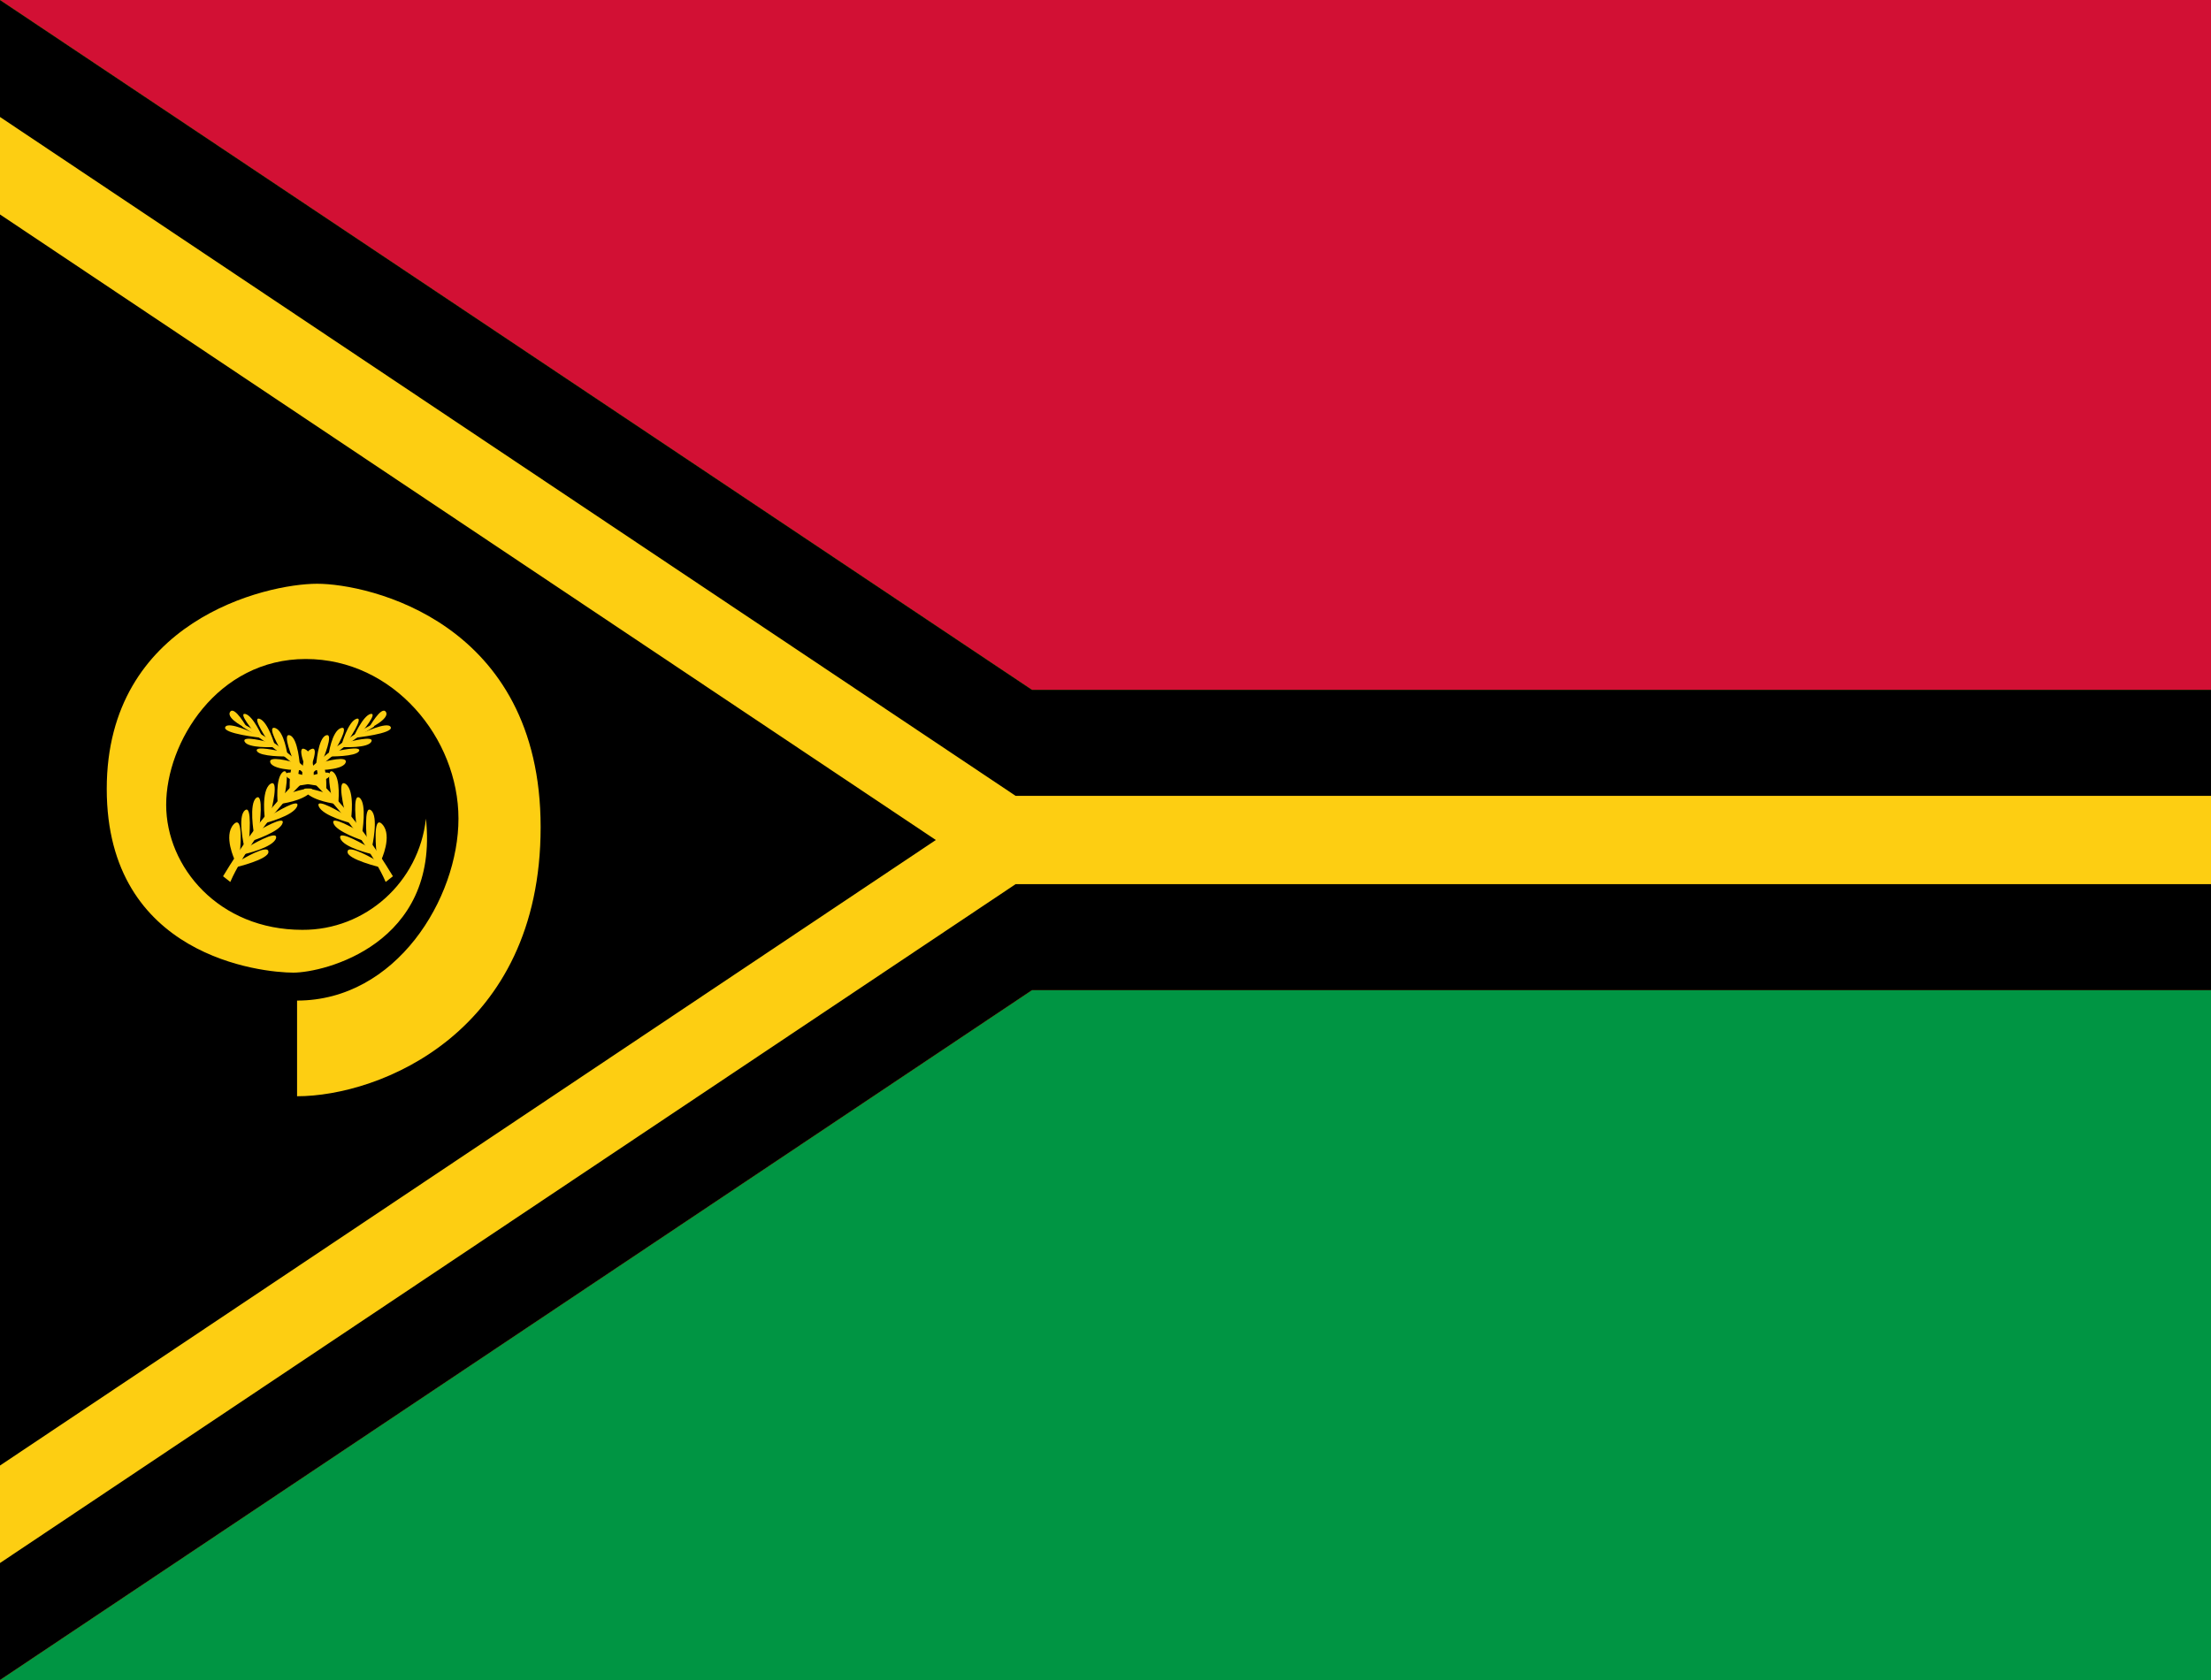
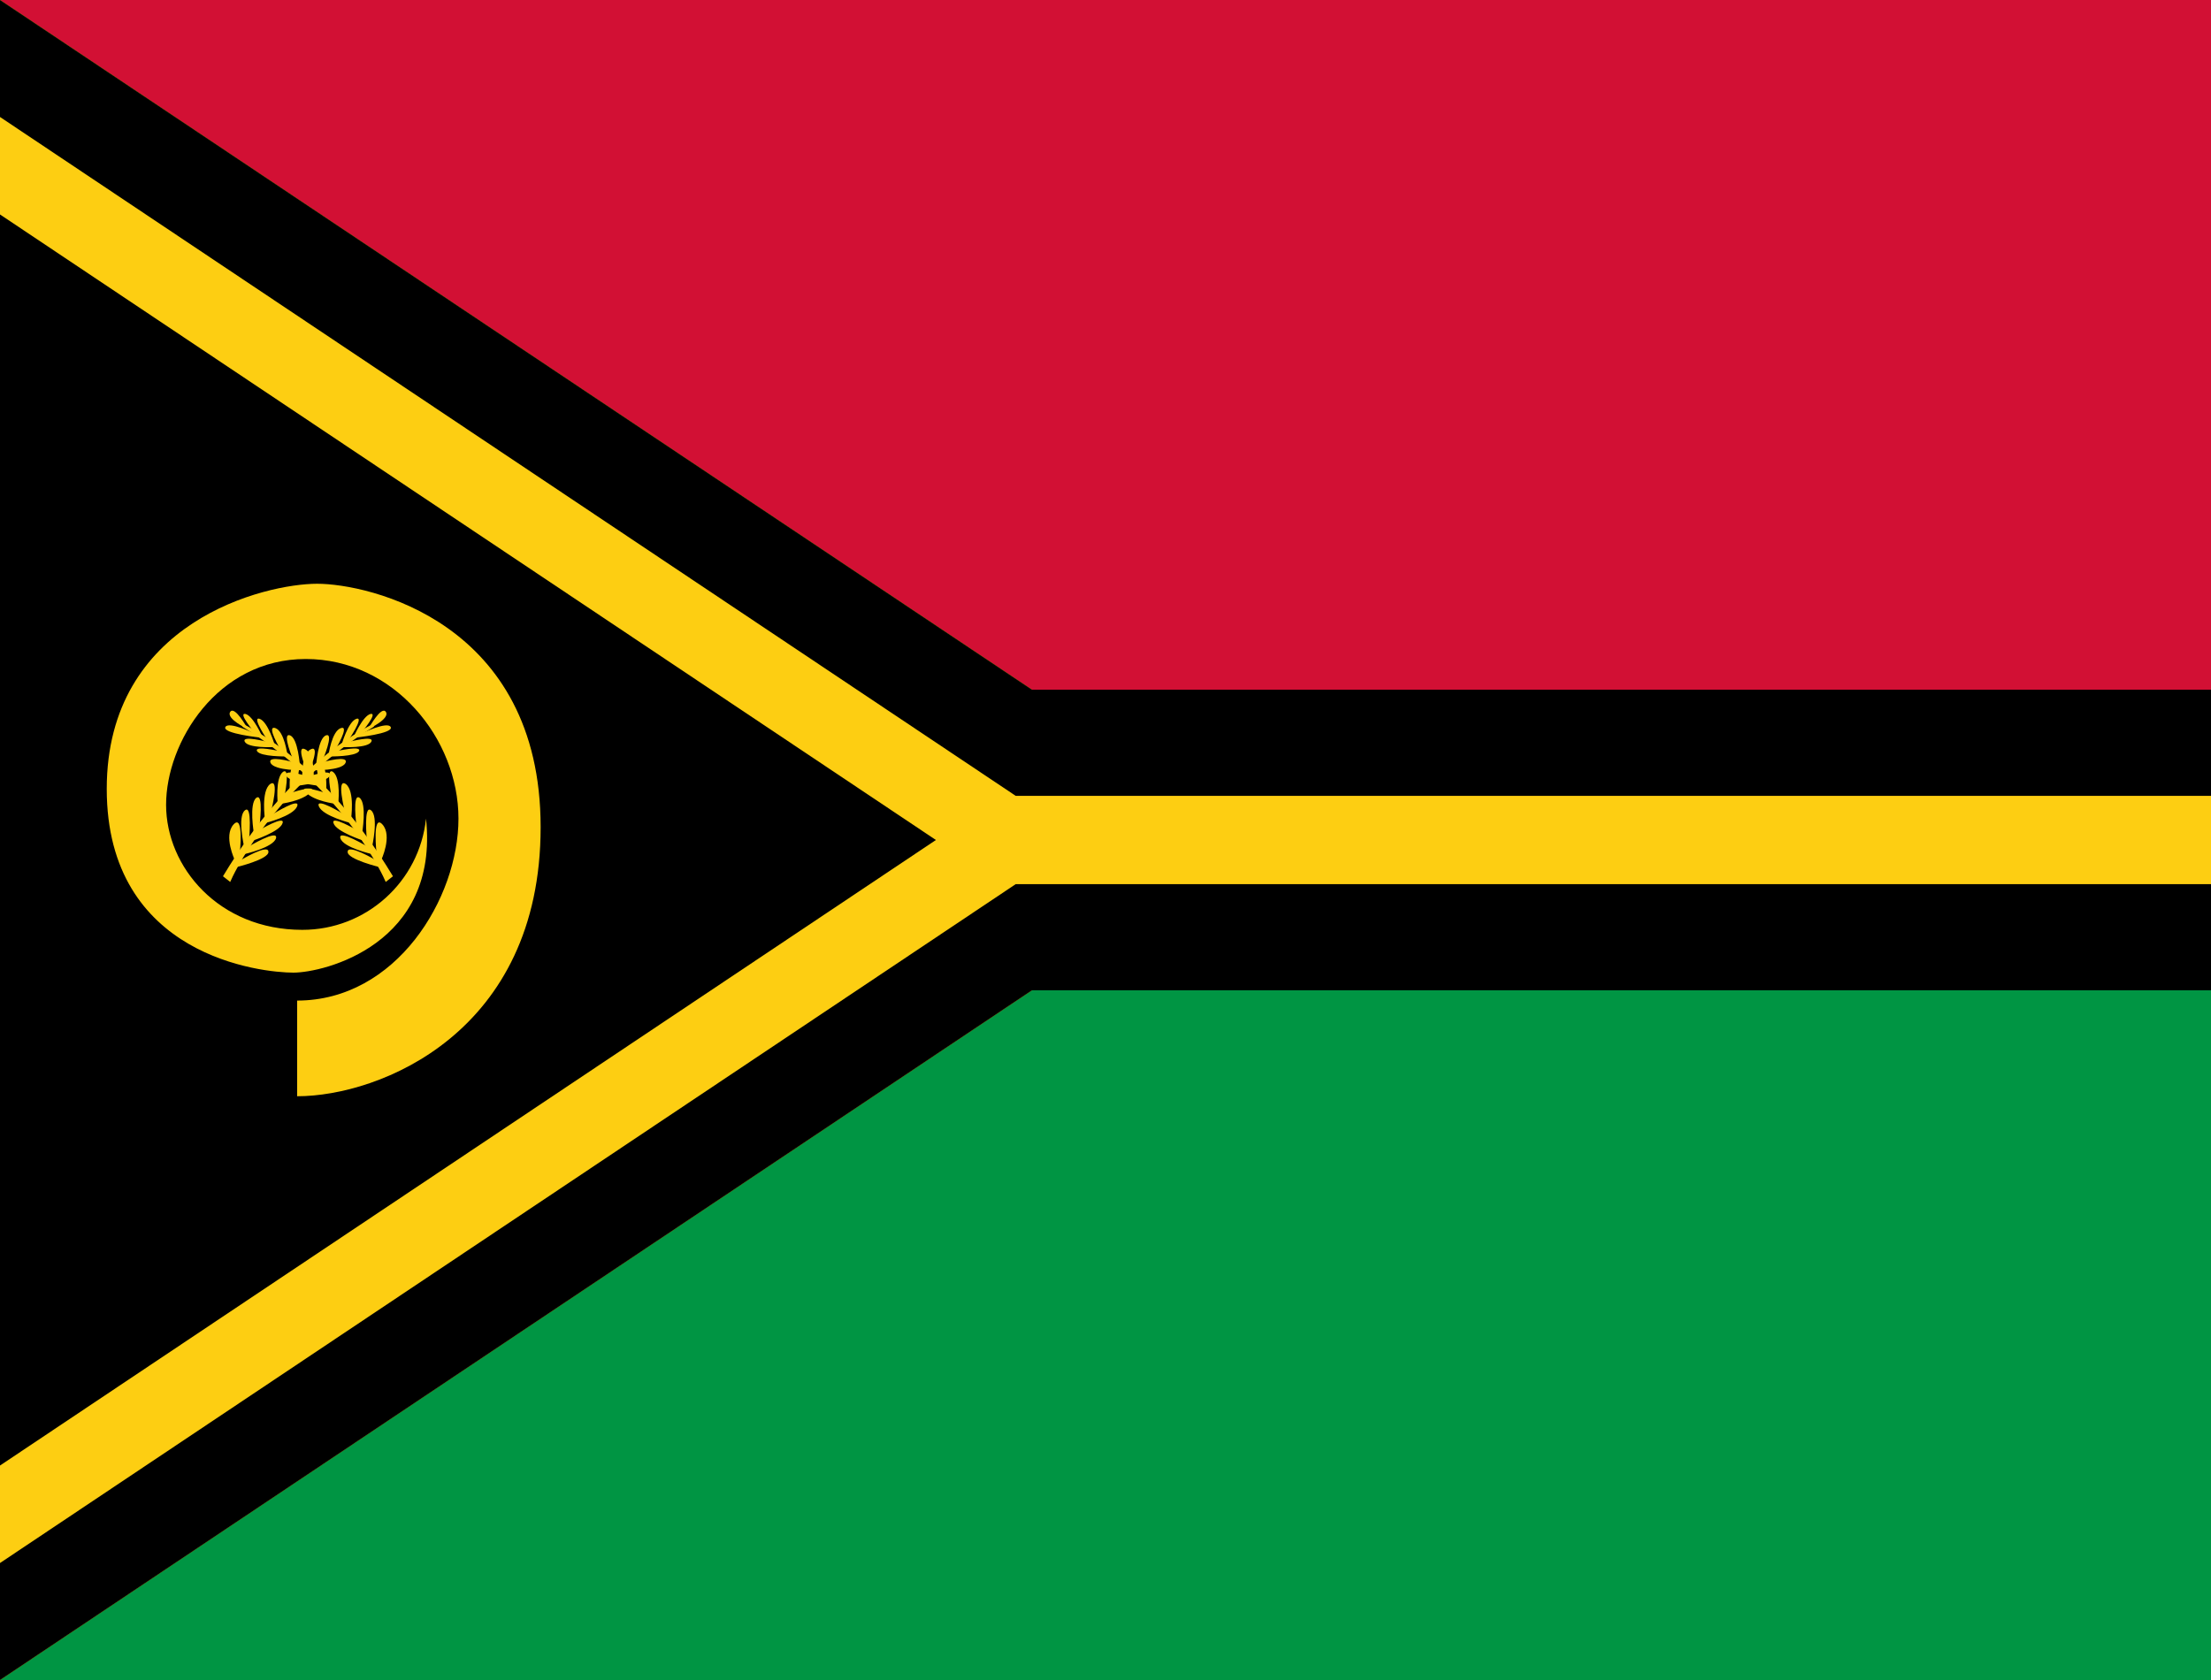
- <svg xmlns="http://www.w3.org/2000/svg" width="25px" height="px" viewBox="0 0 25 19" version="1.1">
+ <svg xmlns="http://www.w3.org/2000/svg" width="25" height="px" viewBox="0 0 25 19">
  <defs>
-     <clipPath id="clip1">
-       <path d="M 0 0 L 0 19 L 11.668 11.199 L 25 11.199 L 25 7.801 L 11.668 7.801 Z M 0 0 " />
+     <clipPath id="a">
+       <path d="M0 0v19l11.668-7.8H25V7.8H11.668Zm0 0" />
    </clipPath>
  </defs>
-   <g id="surface1">
-     <rect x="0" y="0" width="25" height="19" style="fill:rgb(0%,58.431%,26.275%);fill-opacity:1;stroke:none;" />
-     <path style=" stroke:none;fill-rule:nonzero;fill:rgb(82.353%,6.275%,20.392%);fill-opacity:1;" d="M 0 0 L 25 0 L 25 9.5 L 0 9.5 Z M 0 0 " />
-     <g clip-path="url(#clip1)" clip-rule="nonzero">
-       <path style="fill-rule:nonzero;fill:rgb(0%,0%,0%);fill-opacity:1;stroke-width:110;stroke-linecap:butt;stroke-linejoin:miter;stroke:rgb(99.216%,80.784%,7.059%);stroke-opacity:1;stroke-miterlimit:4;" d="M 0 0 L 420.048 195.019 L 900.001 195.019 L 900.001 279.979 L 420.048 279.979 L 0 474.998 " transform="matrix(0.0277777,0,0,0.0400001,0,0)" />
-       <path style="fill:none;stroke-width:60;stroke-linecap:butt;stroke-linejoin:miter;stroke:rgb(0%,0%,0%);stroke-opacity:1;stroke-miterlimit:4;" d="M 0 0 L 420.048 195.019 L 900.001 195.019 M 900.001 279.979 L 420.048 279.979 L 0 474.998 " transform="matrix(0.0277777,0,0,0.0400001,0,0)" />
-     </g>
-     <path style=" stroke:none;fill-rule:nonzero;fill:rgb(99.216%,80.784%,7.059%);fill-opacity:1;" d="M 3.359 11.32 L 3.359 12.398 C 4.289 12.398 6.113 11.68 6.113 9.355 C 6.113 7.031 4.164 6.602 3.586 6.602 C 3.004 6.602 1.207 7.023 1.207 8.922 C 1.207 10.824 2.969 11 3.316 11 C 3.664 11 4.969 10.68 4.816 9.258 C 4.738 9.977 4.133 10.52 3.418 10.516 C 2.473 10.516 1.879 9.805 1.879 9.102 C 1.879 8.395 2.457 7.453 3.457 7.453 C 4.453 7.453 5.184 8.352 5.184 9.258 C 5.184 10.16 4.48 11.316 3.359 11.316 Z M 3.359 11.32 " />
-     <path style="fill-rule:nonzero;fill:rgb(99.216%,80.784%,7.059%);fill-opacity:1;stroke-width:0.8;stroke-linecap:butt;stroke-linejoin:miter;stroke:rgb(99.216%,80.784%,7.059%);stroke-opacity:1;stroke-miterlimit:4;" d="M 86.192 247.655 L 87.578 248.73 C 87.578 248.73 98.76 223.241 128.744 205.077 C 124.885 207.128 104.895 217.089 86.192 247.655 Z M 86.192 247.655 " transform="matrix(0.0394738,0,0,0.0400001,-0.859375,0)" />
-     <path style=" stroke:none;fill-rule:nonzero;fill:rgb(99.216%,80.784%,7.059%);fill-opacity:1;" d="M 2.656 9.73 C 2.656 9.73 2.523 9.453 2.641 9.324 C 2.762 9.195 2.711 9.656 2.711 9.656 L 2.762 9.578 C 2.762 9.578 2.68 9.234 2.77 9.164 C 2.855 9.094 2.816 9.496 2.816 9.496 L 2.871 9.426 C 2.871 9.426 2.812 9.09 2.898 9.023 C 2.984 8.961 2.934 9.344 2.934 9.344 L 2.996 9.266 C 2.996 9.266 2.949 8.945 3.055 8.867 C 3.164 8.793 3.066 9.172 3.066 9.172 L 3.141 9.094 C 3.141 9.094 3.109 8.801 3.199 8.73 C 3.289 8.668 3.215 9.012 3.215 9.012 L 3.277 8.941 C 3.277 8.941 3.258 8.668 3.344 8.605 C 3.43 8.539 3.352 8.863 3.352 8.863 L 3.418 8.801 C 3.418 8.801 3.402 8.523 3.516 8.473 C 3.625 8.422 3.496 8.727 3.496 8.727 L 3.574 8.664 C 3.574 8.664 3.594 8.344 3.688 8.316 C 3.781 8.285 3.648 8.598 3.648 8.598 L 3.715 8.539 C 3.715 8.539 3.75 8.27 3.855 8.234 C 3.961 8.199 3.789 8.484 3.789 8.484 L 3.859 8.434 C 3.859 8.434 3.934 8.16 4.031 8.129 C 4.125 8.102 3.93 8.387 3.93 8.387 L 3.996 8.34 C 3.996 8.34 4.102 8.094 4.191 8.074 C 4.277 8.059 4.09 8.281 4.09 8.281 L 4.172 8.23 C 4.172 8.23 4.312 7.977 4.363 8.051 C 4.414 8.129 4.164 8.246 4.164 8.246 L 4.086 8.297 C 4.086 8.297 4.383 8.152 4.418 8.223 C 4.453 8.297 4.012 8.344 4.012 8.344 L 3.941 8.391 C 3.941 8.391 4.238 8.312 4.199 8.387 C 4.164 8.465 3.871 8.449 3.871 8.449 L 3.801 8.496 C 3.801 8.496 4.098 8.426 4.059 8.496 C 4.02 8.559 3.73 8.555 3.73 8.555 L 3.66 8.617 C 3.66 8.617 3.949 8.535 3.906 8.629 C 3.863 8.719 3.535 8.711 3.535 8.711 L 3.457 8.793 C 3.457 8.793 3.758 8.684 3.73 8.77 C 3.707 8.848 3.359 8.887 3.359 8.887 L 3.281 8.969 C 3.281 8.969 3.609 8.859 3.512 8.961 C 3.414 9.062 3.176 9.09 3.176 9.09 L 3.086 9.207 C 3.086 9.207 3.406 9.008 3.359 9.121 C 3.312 9.23 2.996 9.309 2.996 9.309 L 2.934 9.387 C 2.934 9.387 3.227 9.215 3.195 9.309 C 3.168 9.406 2.855 9.508 2.855 9.508 L 2.805 9.578 C 2.805 9.578 3.148 9.371 3.121 9.48 C 3.09 9.586 2.762 9.66 2.762 9.66 L 2.723 9.727 C 2.723 9.727 3.035 9.539 3.035 9.633 C 3.043 9.719 2.664 9.809 2.664 9.809 Z M 2.656 9.73 " />
-     <path style="fill-rule:nonzero;fill:rgb(99.216%,80.784%,7.059%);fill-opacity:1;stroke-width:0.8;stroke-linecap:butt;stroke-linejoin:miter;stroke:rgb(99.216%,80.784%,7.059%);stroke-opacity:1;stroke-miterlimit:4;" d="M 86.209 247.655 L 87.594 248.73 C 87.594 248.73 98.776 223.241 128.662 205.077 C 124.901 207.128 104.912 217.089 86.209 247.655 Z M 86.209 247.655 " transform="matrix(-0.0394738,0,0,0.0400001,7.824867,0)" />
-     <path style=" stroke:none;fill-rule:nonzero;fill:rgb(99.216%,80.784%,7.059%);fill-opacity:1;" d="M 4.309 9.73 C 4.309 9.73 4.441 9.453 4.324 9.324 C 4.207 9.195 4.258 9.656 4.258 9.656 L 4.207 9.578 C 4.207 9.578 4.285 9.234 4.195 9.164 C 4.109 9.094 4.148 9.496 4.148 9.496 L 4.094 9.426 C 4.094 9.426 4.152 9.09 4.066 9.023 C 3.98 8.961 4.031 9.344 4.031 9.344 L 3.969 9.266 C 3.969 9.266 4.016 8.945 3.91 8.867 C 3.801 8.793 3.898 9.172 3.898 9.172 L 3.824 9.094 C 3.824 9.094 3.859 8.801 3.766 8.73 C 3.676 8.668 3.75 9.012 3.75 9.012 L 3.688 8.941 C 3.688 8.941 3.707 8.668 3.621 8.605 C 3.535 8.539 3.613 8.863 3.613 8.863 L 3.547 8.801 C 3.547 8.801 3.562 8.523 3.449 8.473 C 3.34 8.422 3.473 8.727 3.473 8.727 L 3.391 8.664 C 3.391 8.664 3.371 8.344 3.277 8.316 C 3.184 8.285 3.316 8.598 3.316 8.598 L 3.25 8.539 C 3.25 8.539 3.215 8.27 3.113 8.234 C 3.004 8.199 3.176 8.484 3.176 8.484 L 3.109 8.434 C 3.109 8.434 3.031 8.16 2.934 8.129 C 2.84 8.102 3.035 8.387 3.035 8.387 L 2.969 8.34 C 2.969 8.34 2.863 8.094 2.773 8.074 C 2.688 8.059 2.875 8.281 2.875 8.281 L 2.793 8.23 C 2.793 8.23 2.652 7.977 2.602 8.051 C 2.551 8.129 2.801 8.246 2.801 8.246 L 2.879 8.297 C 2.879 8.297 2.582 8.152 2.547 8.223 C 2.512 8.297 2.953 8.344 2.953 8.344 L 3.023 8.391 C 3.023 8.391 2.73 8.312 2.766 8.387 C 2.801 8.465 3.098 8.449 3.098 8.449 L 3.164 8.496 C 3.164 8.496 2.867 8.426 2.906 8.496 C 2.945 8.559 3.234 8.555 3.234 8.555 L 3.305 8.617 C 3.305 8.617 3.016 8.535 3.059 8.629 C 3.105 8.719 3.43 8.711 3.43 8.711 L 3.512 8.793 C 3.512 8.793 3.207 8.684 3.234 8.77 C 3.258 8.848 3.605 8.887 3.605 8.887 L 3.684 8.969 C 3.684 8.969 3.355 8.859 3.457 8.961 C 3.551 9.062 3.789 9.09 3.789 9.09 L 3.883 9.207 C 3.883 9.207 3.559 9.008 3.605 9.121 C 3.652 9.23 3.969 9.309 3.969 9.309 L 4.031 9.387 C 4.031 9.387 3.738 9.215 3.77 9.309 C 3.797 9.406 4.109 9.508 4.109 9.508 L 4.16 9.578 C 4.16 9.578 3.816 9.371 3.848 9.48 C 3.879 9.586 4.207 9.66 4.207 9.66 L 4.246 9.727 C 4.246 9.727 3.93 9.539 3.93 9.633 C 3.922 9.719 4.301 9.809 4.301 9.809 Z M 4.309 9.73 " />
+   <path d="M0 0h25v19H0z" style="fill:#009543;fill-opacity:1;stroke:none" />
+   <path d="M0 0h25v9.5H0Zm0 0" style="stroke:none;fill-rule:nonzero;fill:#d21034;fill-opacity:1" />
+   <g clip-path="url(#a)">
+     <path d="m0 0 420.048 195.019H900v84.96H420.048L0 475" style="fill-rule:nonzero;fill:#000;fill-opacity:1;stroke-width:110;stroke-linecap:butt;stroke-linejoin:miter;stroke:#fdce12;stroke-opacity:1;stroke-miterlimit:4" transform="scale(.02778 .04)" />
+     <path d="m0 0 420.048 195.019H900m0 84.96H420.048L0 475" style="fill:none;stroke-width:60;stroke-linecap:butt;stroke-linejoin:miter;stroke:#000;stroke-opacity:1;stroke-miterlimit:4" transform="scale(.02778 .04)" />
  </g>
+   <path d="M3.36 11.32v1.078c.93 0 2.753-.718 2.753-3.043 0-2.324-1.949-2.753-2.527-2.753-.582 0-2.379.421-2.379 2.32 0 1.902 1.762 2.078 2.11 2.078s1.652-.32 1.5-1.742a1.405 1.405 0 0 1-1.399 1.258c-.945 0-1.54-.711-1.54-1.414 0-.707.579-1.649 1.579-1.649.996 0 1.727.899 1.727 1.805 0 .902-.704 2.058-1.825 2.058Zm0 0" style="stroke:none;fill-rule:nonzero;fill:#fdce12;fill-opacity:1" />
+   <path d="m86.192 247.655 1.386 1.075s11.182-25.489 41.166-43.653c-3.859 2.051-23.849 12.012-42.552 42.578Zm0 0" style="fill-rule:nonzero;fill:#fdce12;fill-opacity:1;stroke-width:.8;stroke-linecap:butt;stroke-linejoin:miter;stroke:#fdce12;stroke-opacity:1;stroke-miterlimit:4" transform="matrix(.03947 0 0 .04 -.86 0)" />
+   <path d="M2.656 9.73s-.133-.277-.015-.406c.12-.129.07.332.07.332l.05-.078s-.081-.344.009-.414c.085-.07.046.332.046.332l.055-.07s-.058-.336.027-.403c.086-.062.036.32.036.32l.062-.077s-.047-.32.059-.399c.11-.074.011.305.011.305l.075-.078s-.032-.293.058-.364c.09-.062.016.282.016.282l.062-.07s-.02-.274.067-.337c.086-.066.008.258.008.258l.066-.062s-.016-.278.098-.328c.109-.051-.02.254-.02.254l.078-.063s.02-.32.114-.348c.093-.03-.04.282-.04.282l.067-.059s.035-.27.14-.305-.066.25-.066.25l.07-.05s.075-.274.172-.305c.094-.027-.101.258-.101.258l.066-.047s.106-.246.195-.266c.086-.015-.101.207-.101.207l.082-.05s.14-.254.191-.18c.051.078-.199.195-.199.195l-.078.05s.297-.144.332-.073c.035.074-.406.12-.406.12l-.07.048s.296-.079.257-.004c-.035.078-.328.062-.328.062l-.07.047s.297-.07.258 0c-.04.063-.329.059-.329.059l-.07.062s.29-.082.246.012c-.043.09-.37.082-.37.082l-.079.082s.3-.11.273-.023c-.023.078-.37.117-.37.117l-.079.082s.328-.11.23-.008c-.097.101-.335.129-.335.129l-.09.117s.32-.2.273-.086c-.046.11-.363.188-.363.188l-.062.078s.293-.172.261-.078c-.027.097-.34.199-.34.199l-.05.07s.343-.207.316-.098c-.031.106-.36.18-.36.18l-.038.067s.312-.188.312-.094c.008.086-.37.176-.37.176Zm0 0" style="stroke:none;fill-rule:nonzero;fill:#fdce12;fill-opacity:1" />
+   <path d="m86.209 247.655 1.385 1.075s11.182-25.489 41.068-43.653c-3.76 2.051-23.75 12.012-42.453 42.578Zm0 0" style="fill-rule:nonzero;fill:#fdce12;fill-opacity:1;stroke-width:.8;stroke-linecap:butt;stroke-linejoin:miter;stroke:#fdce12;stroke-opacity:1;stroke-miterlimit:4" transform="matrix(-.03947 0 0 .04 7.825 0)" />
+   <path d="M4.309 9.73s.132-.277.015-.406-.066.332-.066.332l-.051-.078s.078-.344-.012-.414c-.086-.07-.047.332-.047.332l-.054-.07s.058-.336-.028-.403c-.086-.062-.035.32-.035.32l-.062-.077s.047-.32-.059-.399c-.11-.074-.012.305-.012.305l-.074-.078s.035-.293-.058-.364c-.09-.062-.016.282-.016.282l-.062-.07s.019-.274-.067-.337c-.086-.066-.008.258-.008.258l-.066-.062s.015-.278-.098-.328c-.11-.051.024.254.024.254l-.082-.063s-.02-.32-.114-.348c-.093-.03.04.282.04.282l-.067-.059s-.035-.27-.137-.305c-.11-.035.063.25.063.25l-.067-.05s-.078-.274-.175-.305c-.094-.027.101.258.101.258L2.97 8.34s-.106-.246-.196-.266c-.086-.015.102.207.102.207l-.082-.05s-.14-.254-.191-.18c-.051.078.199.195.199.195l.078.05s-.297-.144-.332-.073c-.035.074.406.12.406.12l.07.048s-.293-.079-.257-.004c.035.078.332.062.332.062l.066.047s-.297-.07-.258 0c.04.063.328.059.328.059l.07.062s-.288-.082-.245.012c.046.09.37.082.37.082l.083.082s-.305-.11-.278-.023c.024.078.371.117.371.117l.079.082s-.329-.11-.227-.008c.094.101.332.129.332.129l.094.117s-.324-.2-.278-.086c.047.11.364.188.364.188l.062.078s-.293-.172-.261-.078c.027.097.34.199.34.199l.05.07s-.344-.207-.312-.098c.03.106.359.18.359.18l.04.067s-.317-.188-.317-.094c-.008.086.37.176.37.176Zm0 0" style="stroke:none;fill-rule:nonzero;fill:#fdce12;fill-opacity:1" />
</svg>
